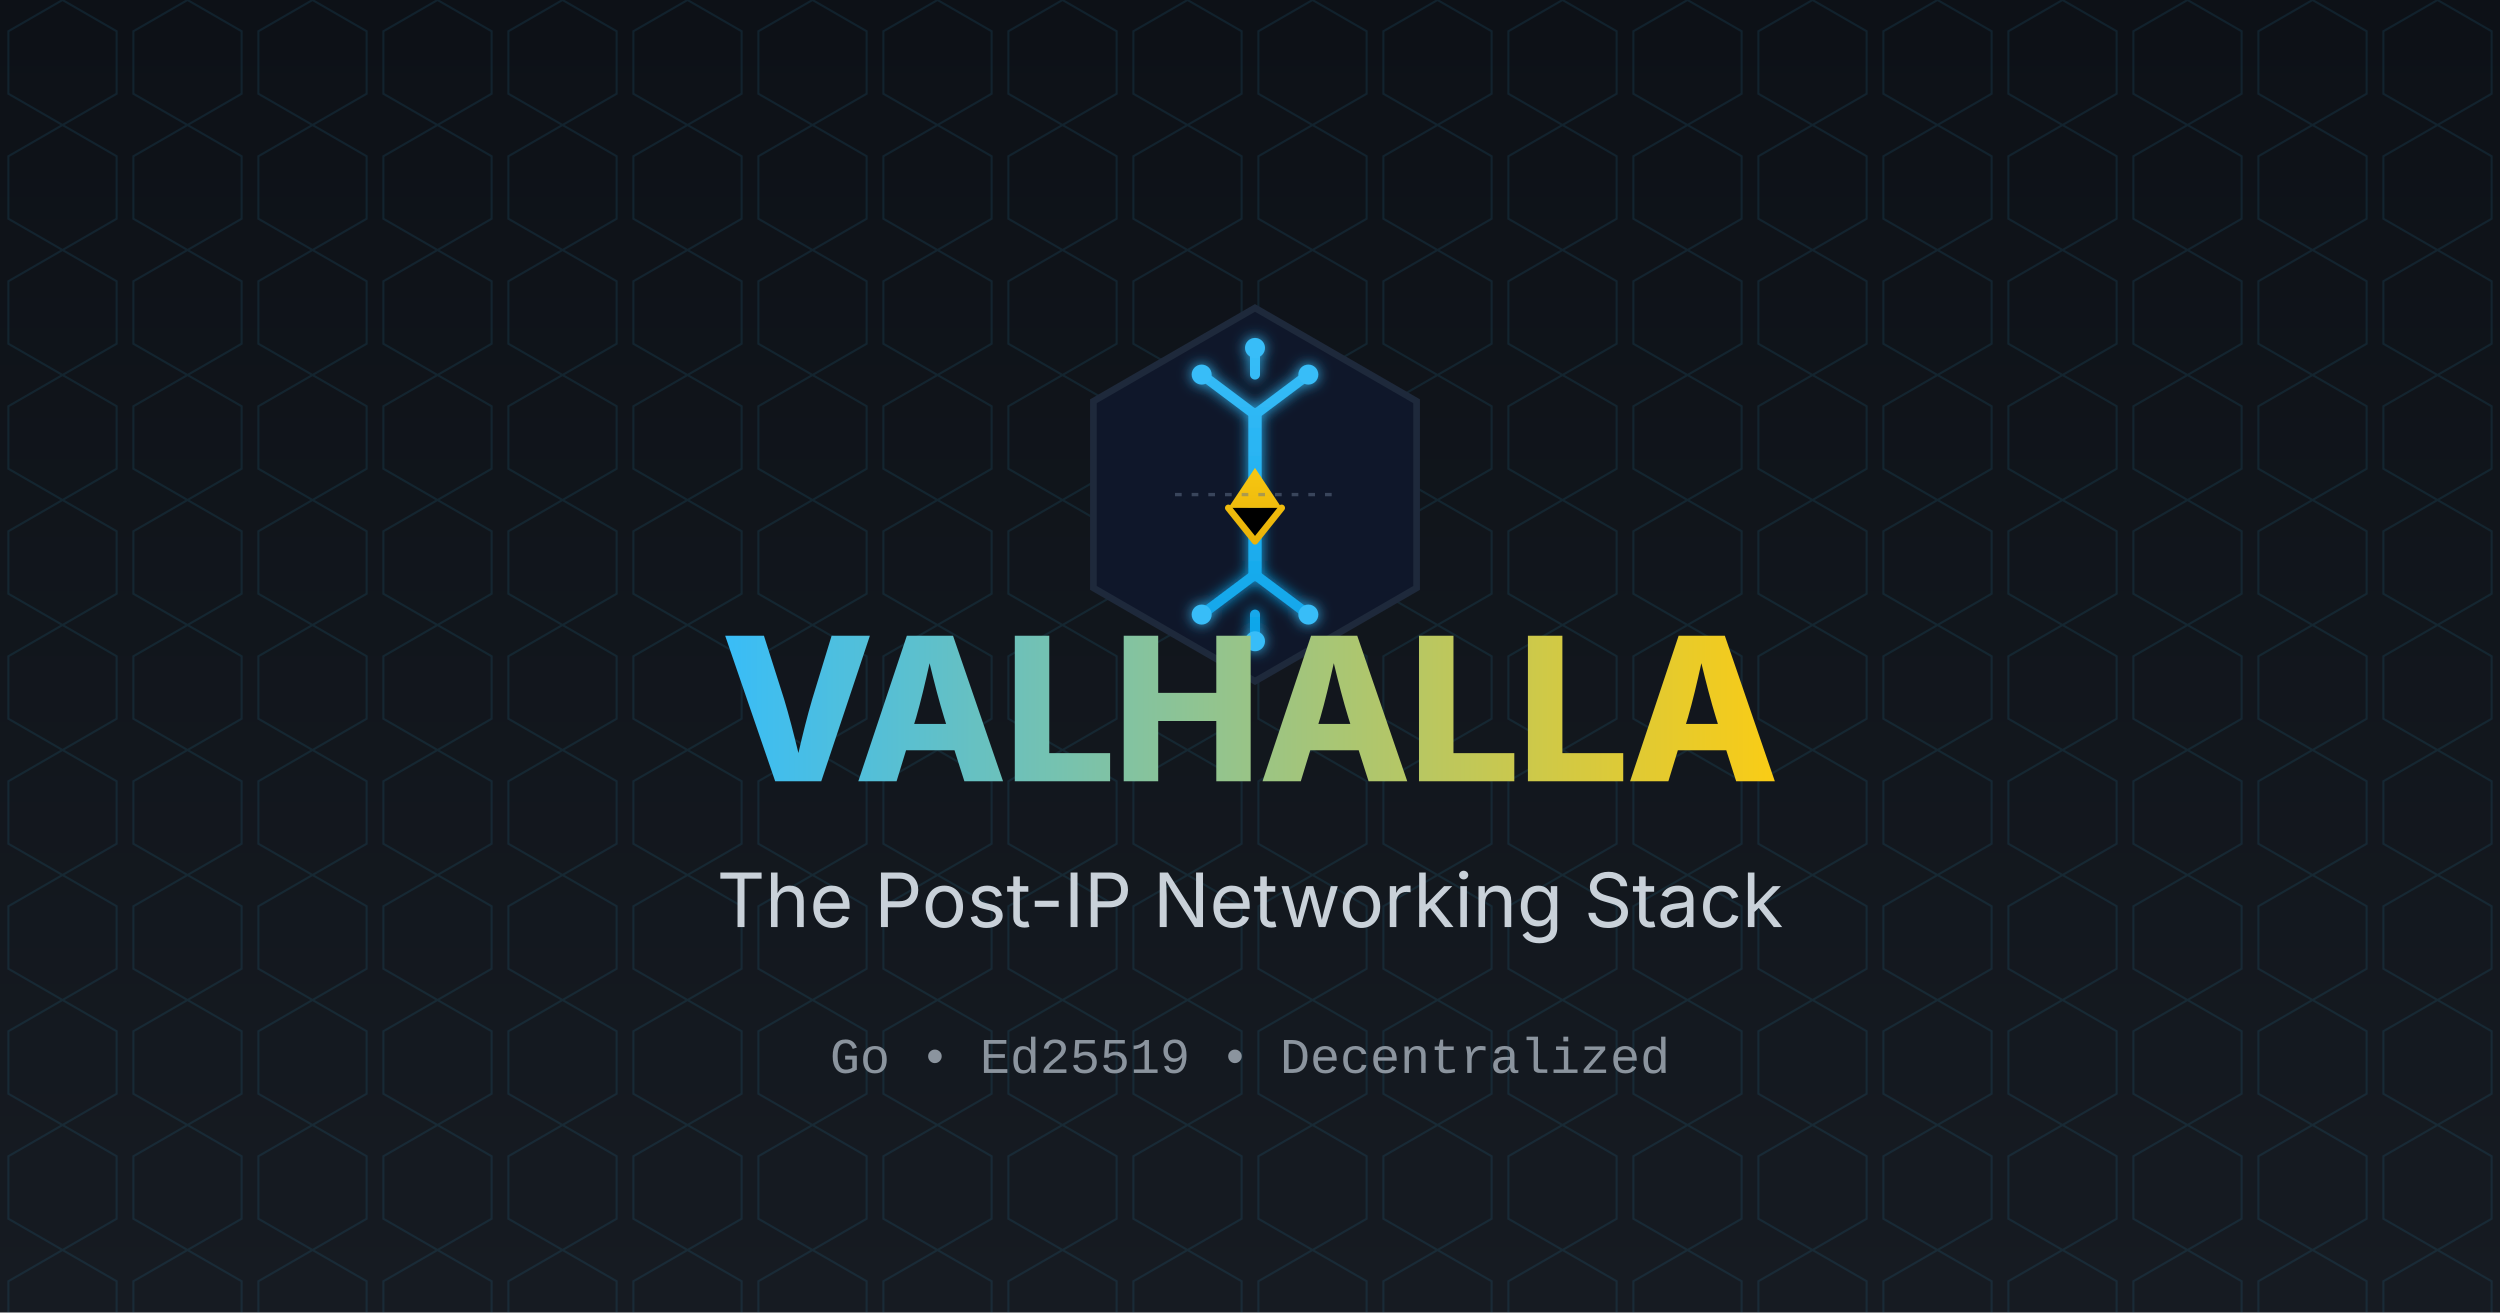
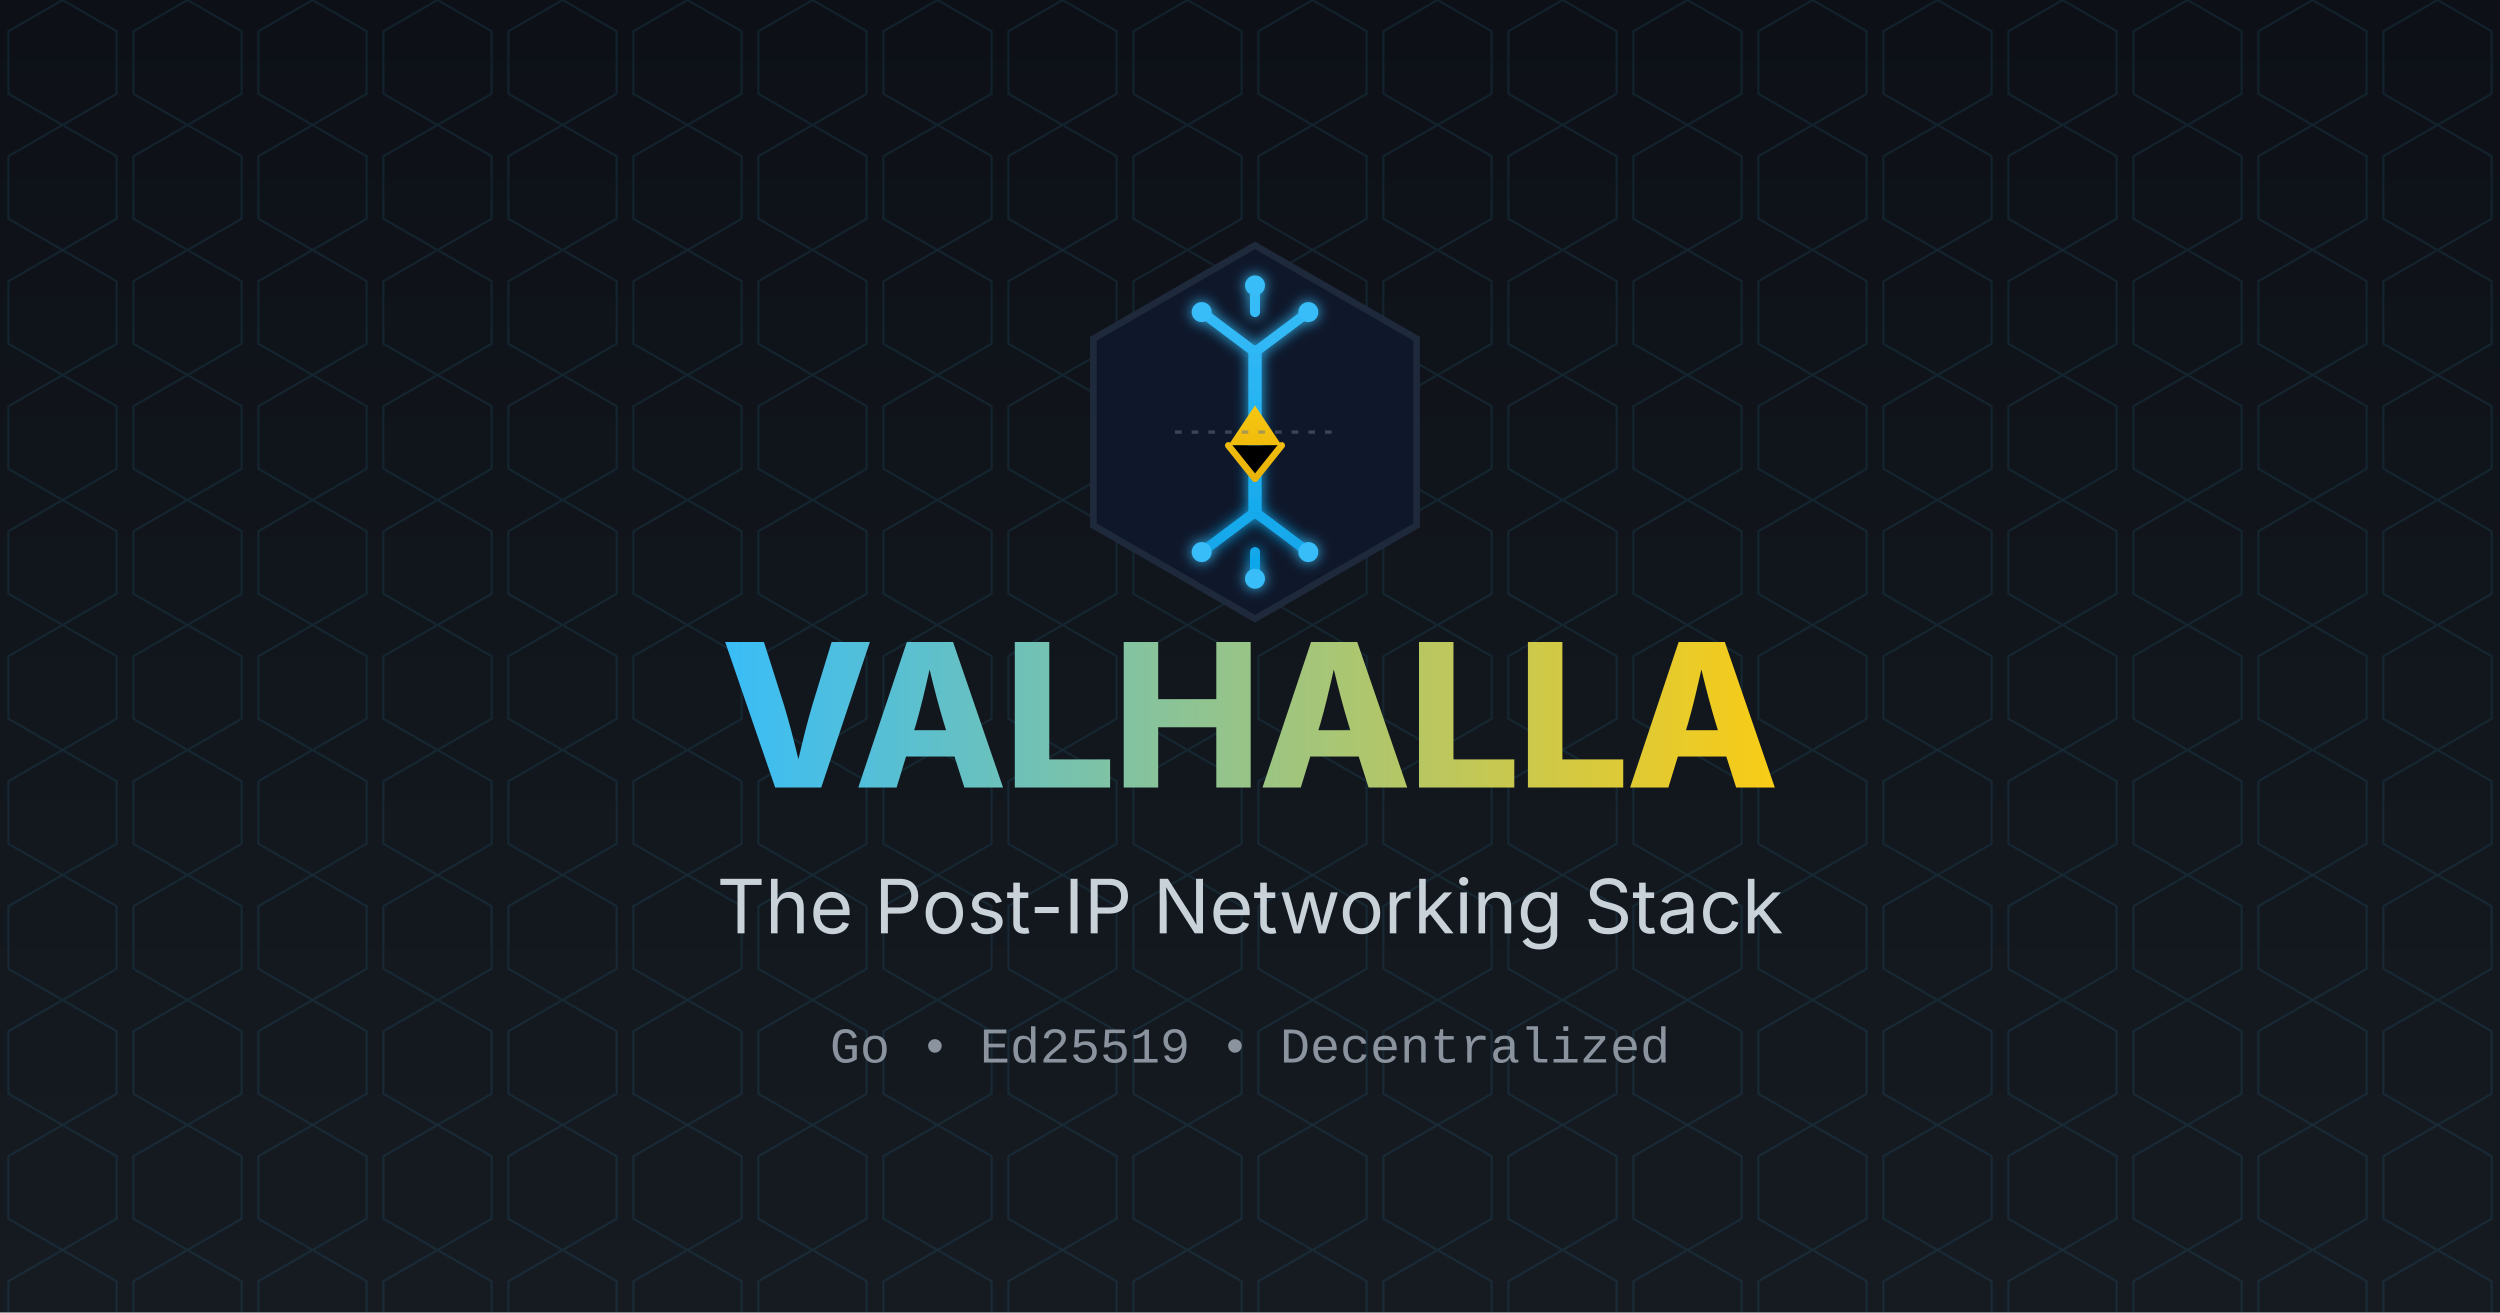
<svg xmlns="http://www.w3.org/2000/svg" width="1200" height="630" viewBox="0 0 1200 630">
  <defs>
    <linearGradient id="thumb_bg" x1="600" y1="0" x2="600" y2="630" gradientUnits="userSpaceOnUse">
      <stop stop-color="#0D1117" />
      <stop offset="1" stop-color="#161B22" />
    </linearGradient>
    <pattern id="thumb_hex" x="0" y="0" width="60" height="60" patternUnits="userSpaceOnUse">
      <path d="M30 0L55.98 15V45L30 60L4.02 45V15L30 0Z" fill="none" stroke="#38BDF8" stroke-width="1" opacity="0.1" />
    </pattern>
    <linearGradient id="thumb_text" x1="0" y1="0" x2="100%" y2="0">
      <stop stop-color="#38BDF8" />
      <stop offset="1" stop-color="#FACC15" />
    </linearGradient>
    <style>
        .t-title { font-family: -apple-system, BlinkMacSystemFont, sans-serif; font-weight: 800; font-size: 96px; letter-spacing: -2px; text-transform: uppercase; }
        .t-sub { font-family: -apple-system, BlinkMacSystemFont, sans-serif; font-weight: 400; font-size: 36px; fill: #c9d1d9; }
        .t-meta { font-family: 'Courier New', monospace; font-size: 24px; fill: #8b949e; }
    </style>
  </defs>
  <rect width="1200" height="630" fill="url(#thumb_bg)" />
  <rect width="1200" height="630" fill="url(#thumb_hex)" />
-   <g transform="translate(600, 315)">
-     <g transform="translate(-100, -180) scale(0.4)">
+   <g transform="translate(600, 300)">
+     <g transform="translate(-100, -195) scale(0.4)">
      <defs>
        <linearGradient id="tl_b" x1="256" y1="80" x2="256" y2="432" gradientUnits="userSpaceOnUse">
          <stop stop-color="#38BDF8" />
          <stop offset="1" stop-color="#0EA5E9" />
        </linearGradient>
        <linearGradient id="tl_g" x1="256" y1="200" x2="256" y2="312" gradientUnits="userSpaceOnUse">
          <stop stop-color="#FACC15" />
          <stop offset="1" stop-color="#EAB308" />
        </linearGradient>
        <filter id="tl_gl" x="-50%" y="-50%" width="200%" height="200%">
          <feGaussianBlur stdDeviation="8" result="coloredBlur" />
          <feMerge>
            <feMergeNode in="coloredBlur" />
            <feMergeNode in="SourceGraphic" />
          </feMerge>
        </filter>
      </defs>
      <path d="M256 32L449.92 144V368L256 480L62.08 368V144L256 32Z" fill="#0F172A" stroke="#1E293B" stroke-width="8" />
      <g filter="url(#tl_gl)">
        <path d="M256 160V352" stroke="url(#tl_b)" stroke-width="16" stroke-linecap="round" />
        <path d="M256 160L192 112" stroke="url(#tl_b)" stroke-width="12" stroke-linecap="round" />
        <path d="M256 160L320 112" stroke="url(#tl_b)" stroke-width="12" stroke-linecap="round" />
        <path d="M256 112V80" stroke="url(#tl_b)" stroke-width="12" stroke-linecap="round" />
        <path d="M256 352L192 400" stroke="url(#tl_b)" stroke-width="12" stroke-linecap="round" />
        <path d="M256 352L320 400" stroke="url(#tl_b)" stroke-width="12" stroke-linecap="round" />
        <path d="M256 400V432" stroke="url(#tl_b)" stroke-width="12" stroke-linecap="round" />
        <circle cx="192" cy="112" r="12" fill="#38BDF8" />
        <circle cx="320" cy="112" r="12" fill="#38BDF8" />
        <circle cx="256" cy="80" r="12" fill="#38BDF8" />
        <circle cx="192" cy="400" r="12" fill="#38BDF8" />
        <circle cx="320" cy="400" r="12" fill="#38BDF8" />
        <circle cx="256" cy="432" r="12" fill="#38BDF8" />
      </g>
      <path d="M256 224L224 272H288L256 224Z" fill="url(#tl_g)" />
      <path d="M224 272L256 312L288 272" stroke="url(#tl_g)" stroke-width="8" stroke-linecap="round" stroke-linejoin="round" />
      <path d="M160 256H352" stroke="#64748B" stroke-width="4" stroke-dasharray="8 12" opacity="0.5" />
    </g>
-     <text x="0" y="60" text-anchor="middle" class="t-title" fill="url(#thumb_text)">VALHALLA</text>
-     <text x="0" y="130" text-anchor="middle" class="t-sub">The Post-IP Networking Stack</text>
-     <text x="0" y="200" text-anchor="middle" class="t-meta">Go • Ed25519 • Decentralized</text>
+     <text x="0" y="78" text-anchor="middle" class="t-title" fill="url(#thumb_text)">VALHALLA</text>
+     <text x="0" y="148" text-anchor="middle" class="t-sub">The Post-IP Networking Stack</text>
+     <text x="0" y="210" text-anchor="middle" class="t-meta">Go • Ed25519 • Decentralized</text>
  </g>
</svg>
